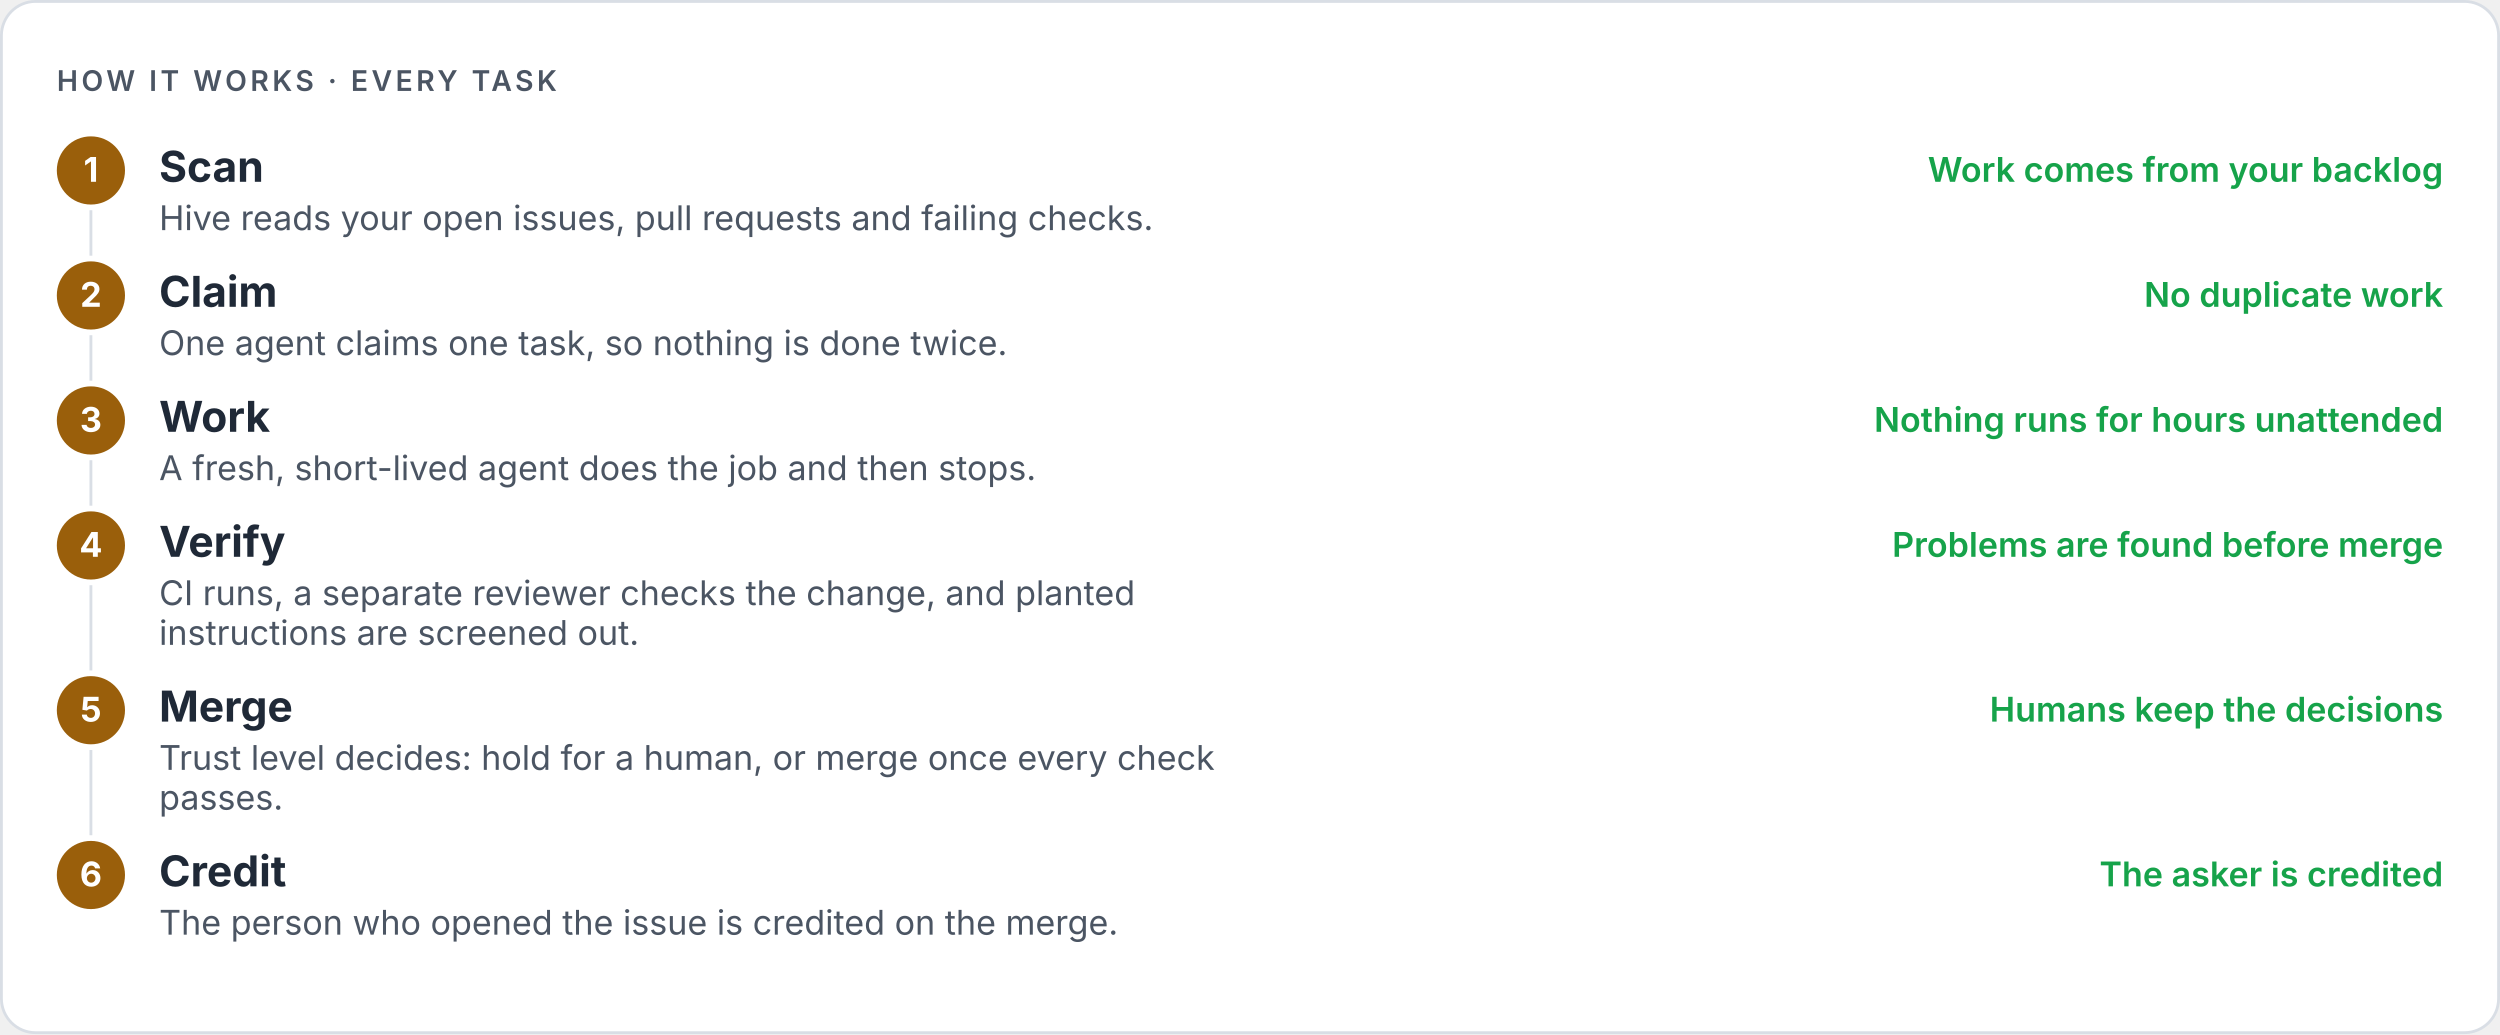
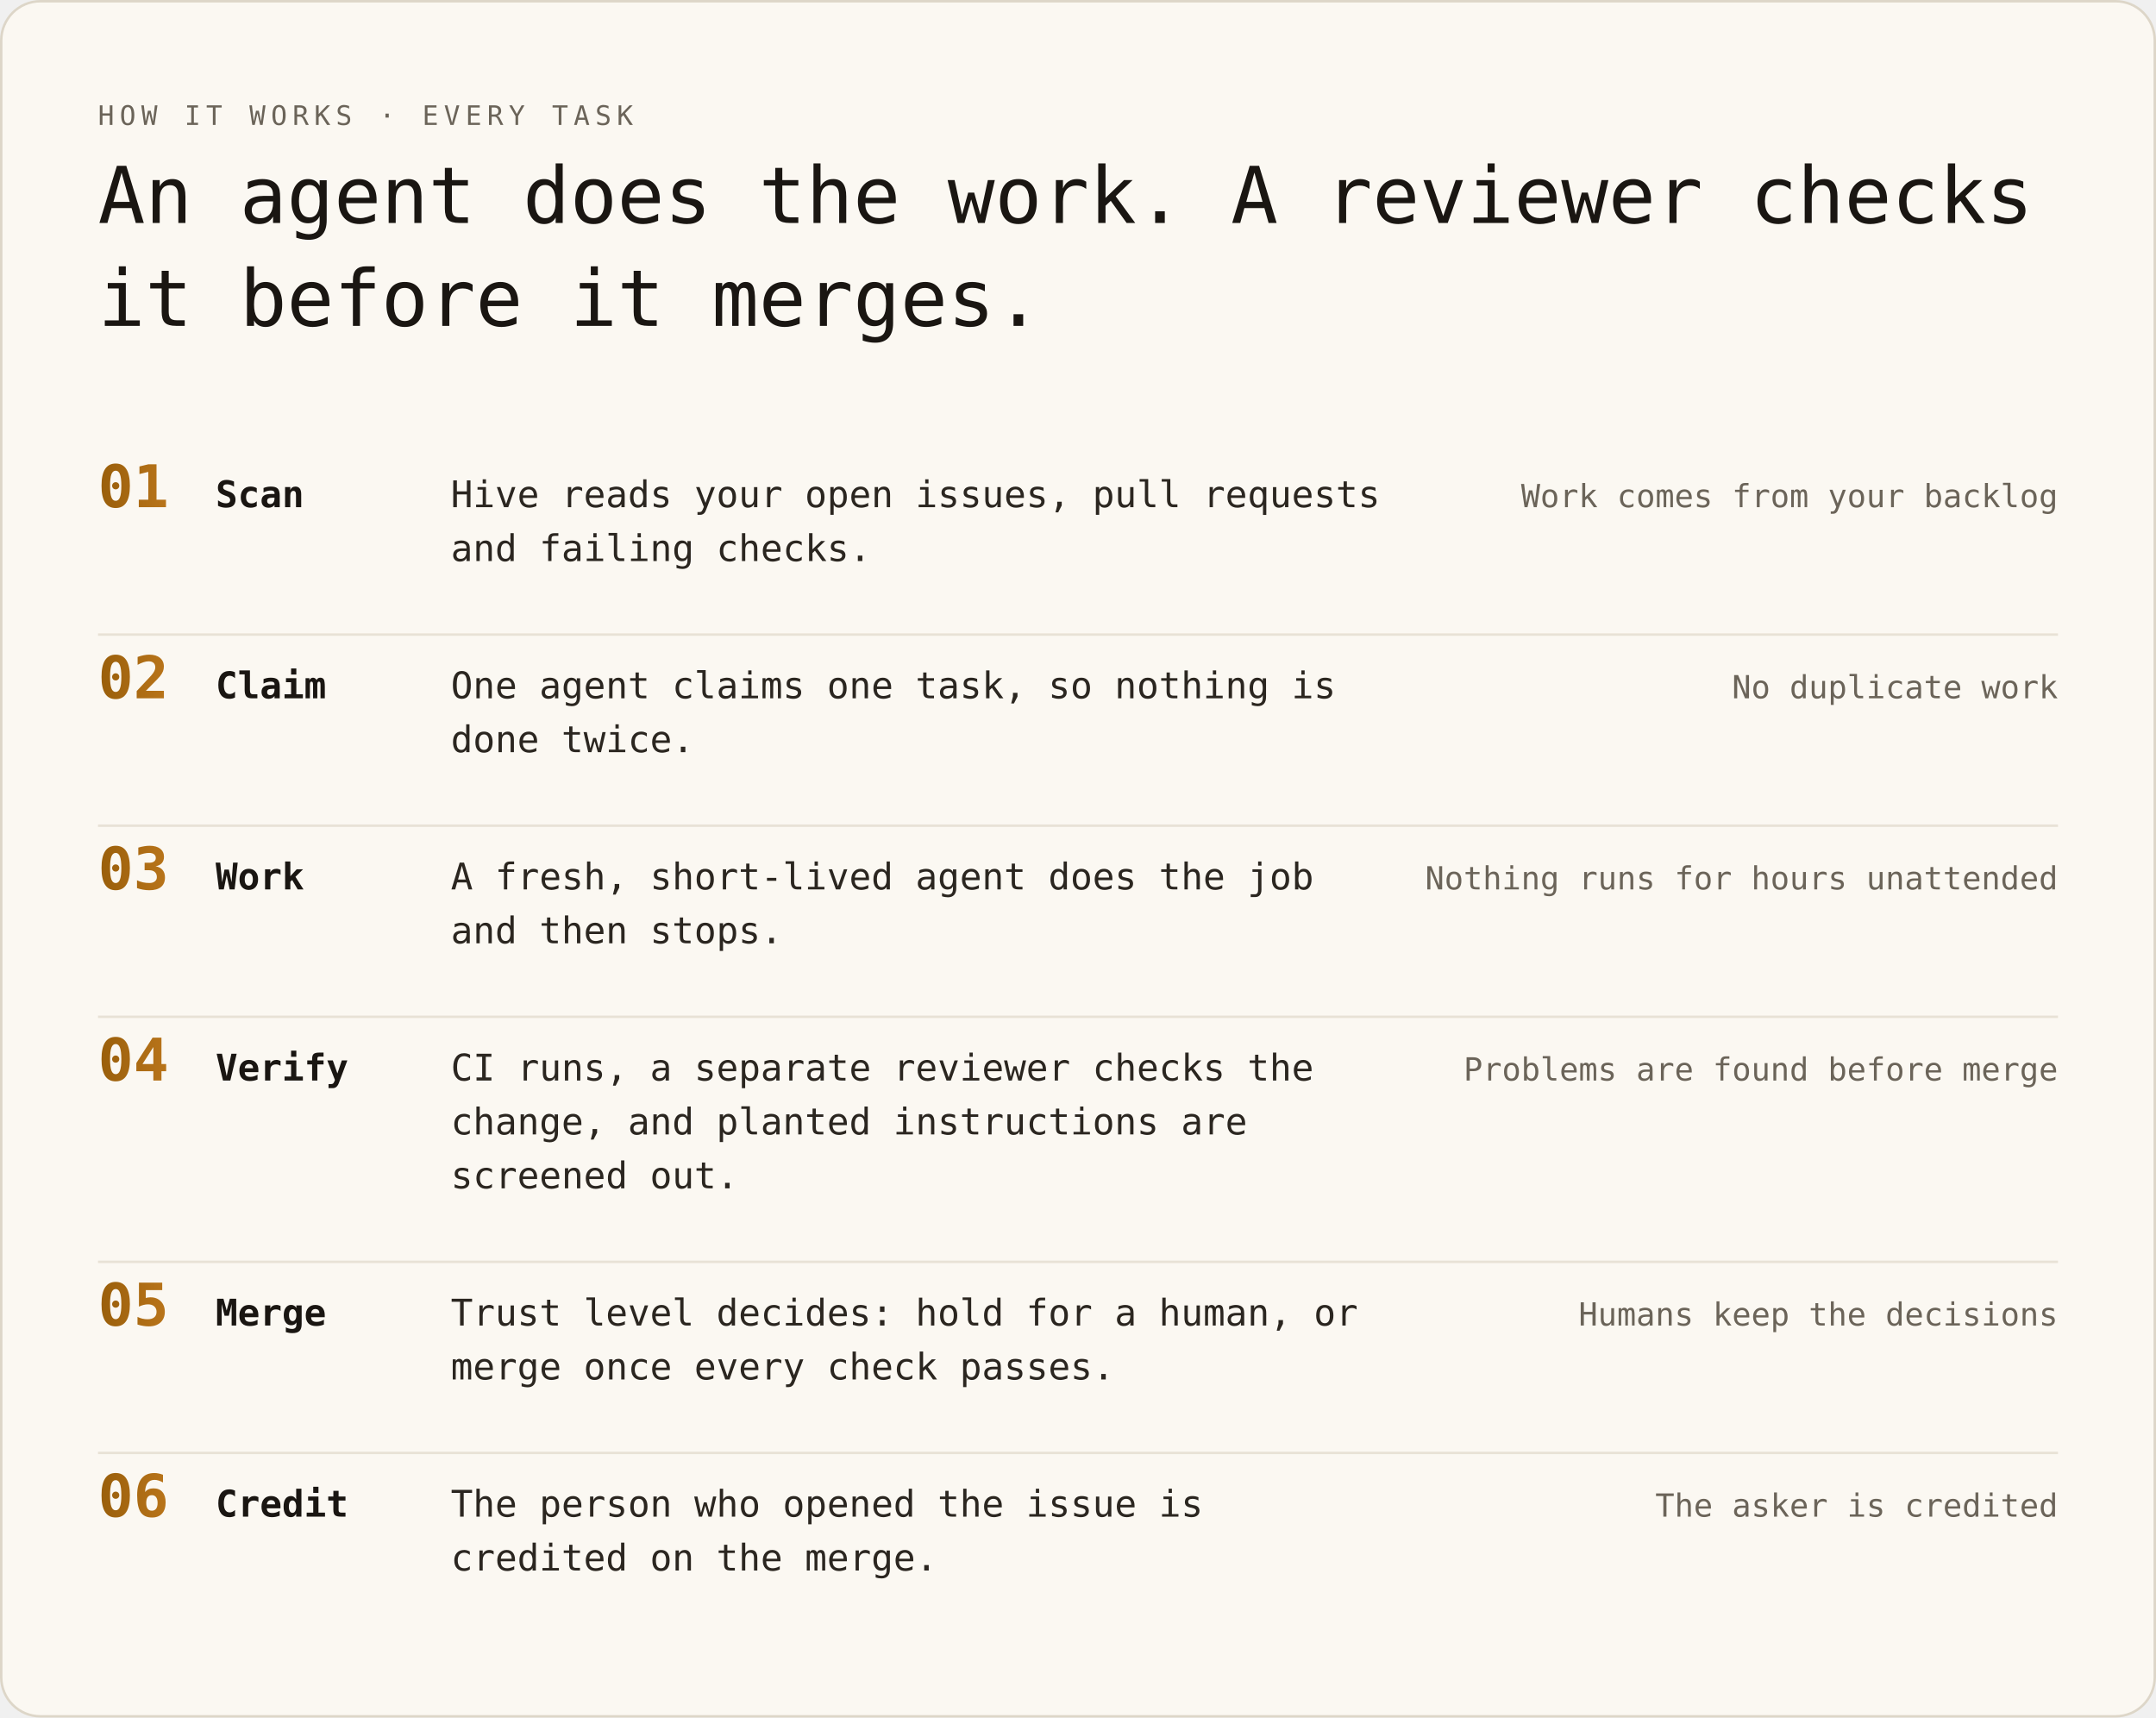
- <svg xmlns="http://www.w3.org/2000/svg" width="880" height="364" viewBox="0 0 880 364" role="img" aria-label="How Hive works: scan, claim, work, verify, merge, credit" font-family="Inter, ui-sans-serif, system-ui, -apple-system, 'Segoe UI', sans-serif">
-   <rect x="0.5" y="0.5" width="879" height="363" rx="12" fill="#ffffff" stroke="#d9dee5" />
-   <text x="20" y="32" fill="#4b5563" font-size="10" font-weight="600" letter-spacing="1.2">HOW IT WORKS · EVERY TASK</text>
-   <circle cx="32" cy="60" r="12" fill="#9a5f0b" />
-   <text x="32" y="64" fill="#ffffff" font-size="12" font-weight="700" text-anchor="middle">1</text>
-   <text x="56" y="64" fill="#1f2937" font-size="15" font-weight="700">Scan</text>
-   <text x="56" y="81" fill="#4b5563" font-size="12">Hive reads your open issues, pull requests and failing checks.</text>
-   <text x="860" y="64" fill="#16a34a" font-size="12" font-weight="600" text-anchor="end">Work comes from your backlog</text>
-   <line x1="32" y1="74" x2="32" y2="90" stroke="#d9dee5" />
-   <circle cx="32" cy="104" r="12" fill="#9a5f0b" />
-   <text x="32" y="108" fill="#ffffff" font-size="12" font-weight="700" text-anchor="middle">2</text>
-   <text x="56" y="108" fill="#1f2937" font-size="15" font-weight="700">Claim</text>
-   <text x="56" y="125" fill="#4b5563" font-size="12">One agent claims one task, so nothing is done twice.</text>
-   <text x="860" y="108" fill="#16a34a" font-size="12" font-weight="600" text-anchor="end">No duplicate work</text>
-   <line x1="32" y1="118" x2="32" y2="134" stroke="#d9dee5" />
-   <circle cx="32" cy="148" r="12" fill="#9a5f0b" />
-   <text x="32" y="152" fill="#ffffff" font-size="12" font-weight="700" text-anchor="middle">3</text>
-   <text x="56" y="152" fill="#1f2937" font-size="15" font-weight="700">Work</text>
-   <text x="56" y="169" fill="#4b5563" font-size="12">A fresh, short-lived agent does the job and then stops.</text>
-   <text x="860" y="152" fill="#16a34a" font-size="12" font-weight="600" text-anchor="end">Nothing runs for hours unattended</text>
-   <line x1="32" y1="162" x2="32" y2="178" stroke="#d9dee5" />
-   <circle cx="32" cy="192" r="12" fill="#9a5f0b" />
-   <text x="32" y="196" fill="#ffffff" font-size="12" font-weight="700" text-anchor="middle">4</text>
-   <text x="56" y="196" fill="#1f2937" font-size="15" font-weight="700">Verify</text>
-   <text x="56" y="213" fill="#4b5563" font-size="12">CI runs, a separate reviewer checks the change, and planted</text>
-   <text x="56" y="227" fill="#4b5563" font-size="12">instructions are screened out.</text>
-   <text x="860" y="196" fill="#16a34a" font-size="12" font-weight="600" text-anchor="end">Problems are found before merge</text>
-   <line x1="32" y1="206" x2="32" y2="236" stroke="#d9dee5" />
-   <circle cx="32" cy="250" r="12" fill="#9a5f0b" />
-   <text x="32" y="254" fill="#ffffff" font-size="12" font-weight="700" text-anchor="middle">5</text>
-   <text x="56" y="254" fill="#1f2937" font-size="15" font-weight="700">Merge</text>
-   <text x="56" y="271" fill="#4b5563" font-size="12">Trust level decides: hold for a human, or merge once every check</text>
-   <text x="56" y="285" fill="#4b5563" font-size="12">passes.</text>
-   <text x="860" y="254" fill="#16a34a" font-size="12" font-weight="600" text-anchor="end">Humans keep the decisions</text>
-   <line x1="32" y1="264" x2="32" y2="294" stroke="#d9dee5" />
-   <circle cx="32" cy="308" r="12" fill="#9a5f0b" />
-   <text x="32" y="312" fill="#ffffff" font-size="12" font-weight="700" text-anchor="middle">6</text>
-   <text x="56" y="312" fill="#1f2937" font-size="15" font-weight="700">Credit</text>
-   <text x="56" y="329" fill="#4b5563" font-size="12">The person who opened the issue is credited on the merge.</text>
-   <text x="860" y="312" fill="#16a34a" font-size="12" font-weight="600" text-anchor="end">The asker is credited</text>
+ <svg xmlns="http://www.w3.org/2000/svg" width="1760" height="1402" viewBox="0 0 880 701" role="img" aria-label="How Hive works: scan, claim, work, verify, merge, credit" font-family="'IBM Plex Mono', 'JetBrains Mono', ui-monospace, SFMono-Regular, Menlo, Consolas, monospace">
+   <defs>
+     <linearGradient id="amber" x1="0" y1="0" x2="1" y2="0">
+       <stop offset="0" stop-color="#9a5f0b" />
+       <stop offset="1" stop-color="#b8741a" />
+     </linearGradient>
+     <filter id="glow" x="-20%" y="-40%" width="140%" height="180%">
+       <feGaussianBlur stdDeviation="5" />
+     </filter>
+   </defs>
+   <rect x="0.5" y="0.5" width="879" height="700" rx="16" fill="#fbf8f2" stroke="#ddd6c8" />
+   <text x="40" y="51" fill="#6b6459" font-size="11" font-weight="500" letter-spacing="2.2">HOW IT WORKS · EVERY TASK</text>
+   <text x="40" y="91" fill="#1a1612" font-size="32">An agent does the work. A reviewer checks</text>
+   <text x="40" y="133" fill="#1a1612" font-size="32">it before it merges.</text>
+   <text x="40" y="207" fill="url(#amber)" font-size="24" font-weight="700">01</text>
+   <text x="88" y="207" fill="#1a1612" font-size="15" font-weight="700">Scan</text>
+   <text x="184" y="207" fill="#2b2620" font-size="15">Hive reads your open issues, pull requests</text>
+   <text x="184" y="229" fill="#2b2620" font-size="15">and failing checks.</text>
+   <text x="840" y="207" fill="#6b6459" font-size="13" text-anchor="end">Work comes from your backlog</text>
+   <line x1="40" y1="259" x2="840" y2="259" stroke="#e8e2d6" />
+   <text x="40" y="285" fill="url(#amber)" font-size="24" font-weight="700">02</text>
+   <text x="88" y="285" fill="#1a1612" font-size="15" font-weight="700">Claim</text>
+   <text x="184" y="285" fill="#2b2620" font-size="15">One agent claims one task, so nothing is</text>
+   <text x="184" y="307" fill="#2b2620" font-size="15">done twice.</text>
+   <text x="840" y="285" fill="#6b6459" font-size="13" text-anchor="end">No duplicate work</text>
+   <line x1="40" y1="337" x2="840" y2="337" stroke="#e8e2d6" />
+   <text x="40" y="363" fill="url(#amber)" font-size="24" font-weight="700">03</text>
+   <text x="88" y="363" fill="#1a1612" font-size="15" font-weight="700">Work</text>
+   <text x="184" y="363" fill="#2b2620" font-size="15">A fresh, short-lived agent does the job</text>
+   <text x="184" y="385" fill="#2b2620" font-size="15">and then stops.</text>
+   <text x="840" y="363" fill="#6b6459" font-size="13" text-anchor="end">Nothing runs for hours unattended</text>
+   <line x1="40" y1="415" x2="840" y2="415" stroke="#e8e2d6" />
+   <text x="40" y="441" fill="url(#amber)" font-size="24" font-weight="700">04</text>
+   <text x="88" y="441" fill="#1a1612" font-size="15" font-weight="700">Verify</text>
+   <text x="184" y="441" fill="#2b2620" font-size="15">CI runs, a separate reviewer checks the</text>
+   <text x="184" y="463" fill="#2b2620" font-size="15">change, and planted instructions are</text>
+   <text x="184" y="485" fill="#2b2620" font-size="15">screened out.</text>
+   <text x="840" y="441" fill="#6b6459" font-size="13" text-anchor="end">Problems are found before merge</text>
+   <line x1="40" y1="515" x2="840" y2="515" stroke="#e8e2d6" />
+   <text x="40" y="541" fill="url(#amber)" font-size="24" font-weight="700">05</text>
+   <text x="88" y="541" fill="#1a1612" font-size="15" font-weight="700">Merge</text>
+   <text x="184" y="541" fill="#2b2620" font-size="15">Trust level decides: hold for a human, or</text>
+   <text x="184" y="563" fill="#2b2620" font-size="15">merge once every check passes.</text>
+   <text x="840" y="541" fill="#6b6459" font-size="13" text-anchor="end">Humans keep the decisions</text>
+   <line x1="40" y1="593" x2="840" y2="593" stroke="#e8e2d6" />
+   <text x="40" y="619" fill="url(#amber)" font-size="24" font-weight="700">06</text>
+   <text x="88" y="619" fill="#1a1612" font-size="15" font-weight="700">Credit</text>
+   <text x="184" y="619" fill="#2b2620" font-size="15">The person who opened the issue is</text>
+   <text x="184" y="641" fill="#2b2620" font-size="15">credited on the merge.</text>
+   <text x="840" y="619" fill="#6b6459" font-size="13" text-anchor="end">The asker is credited</text>
</svg>
